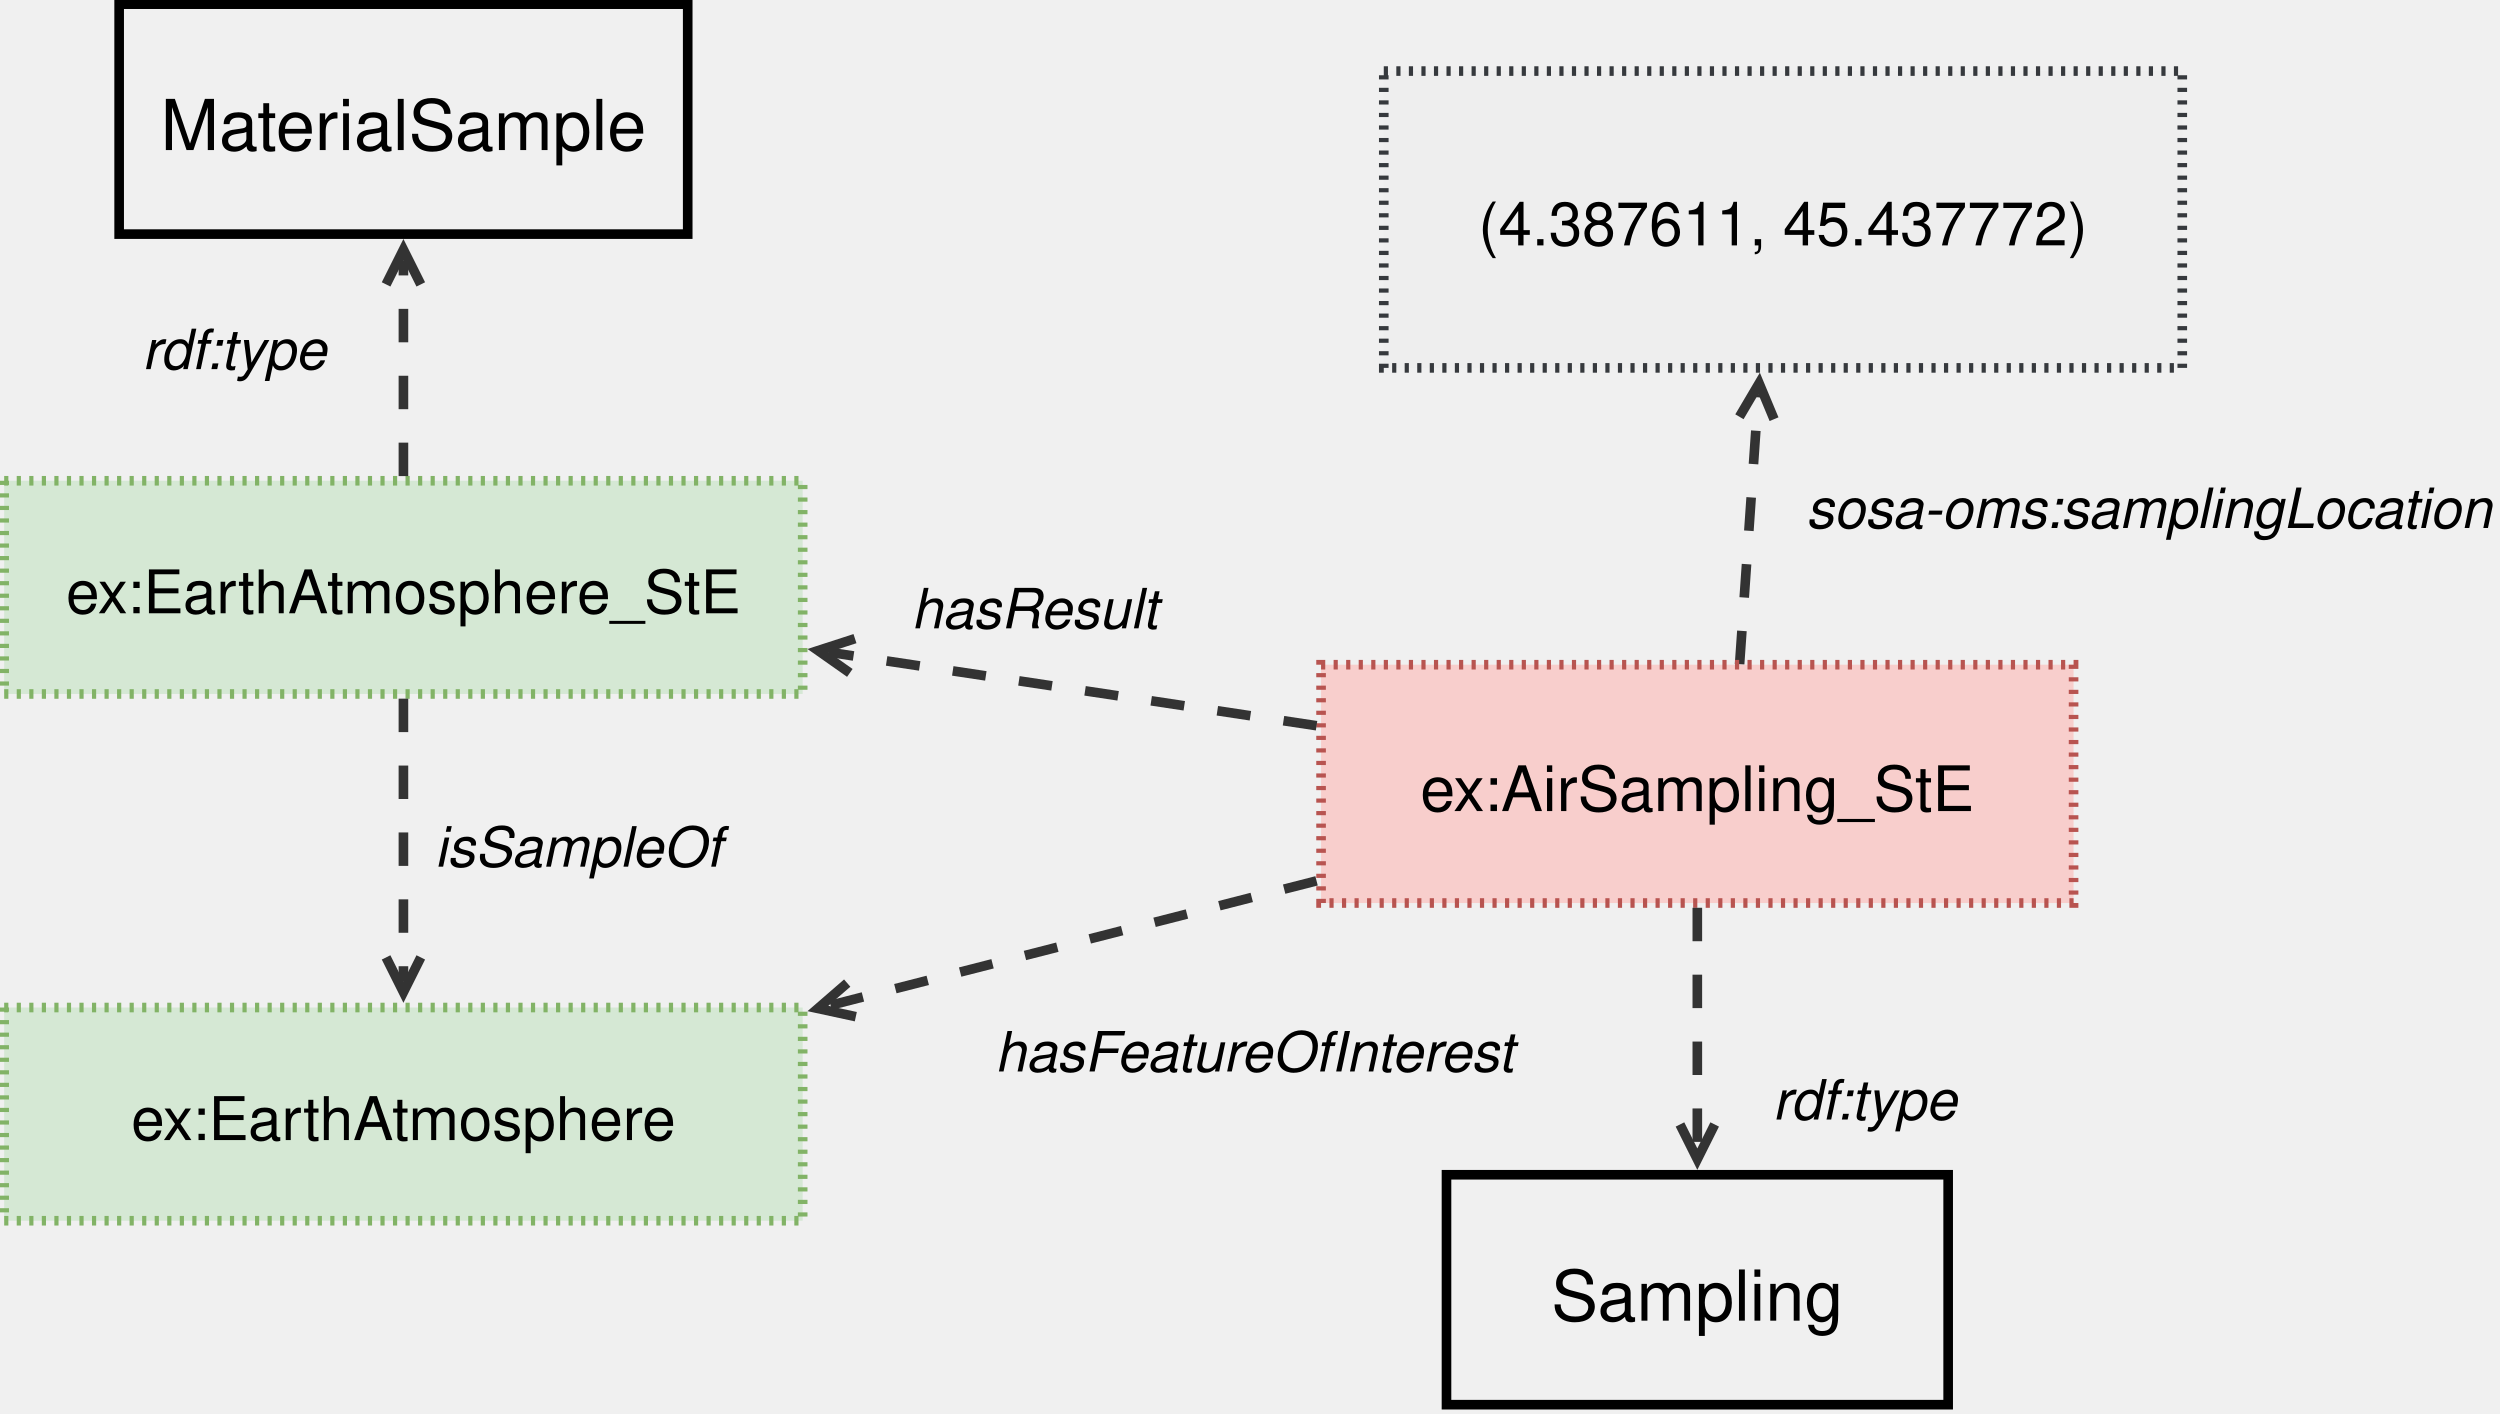
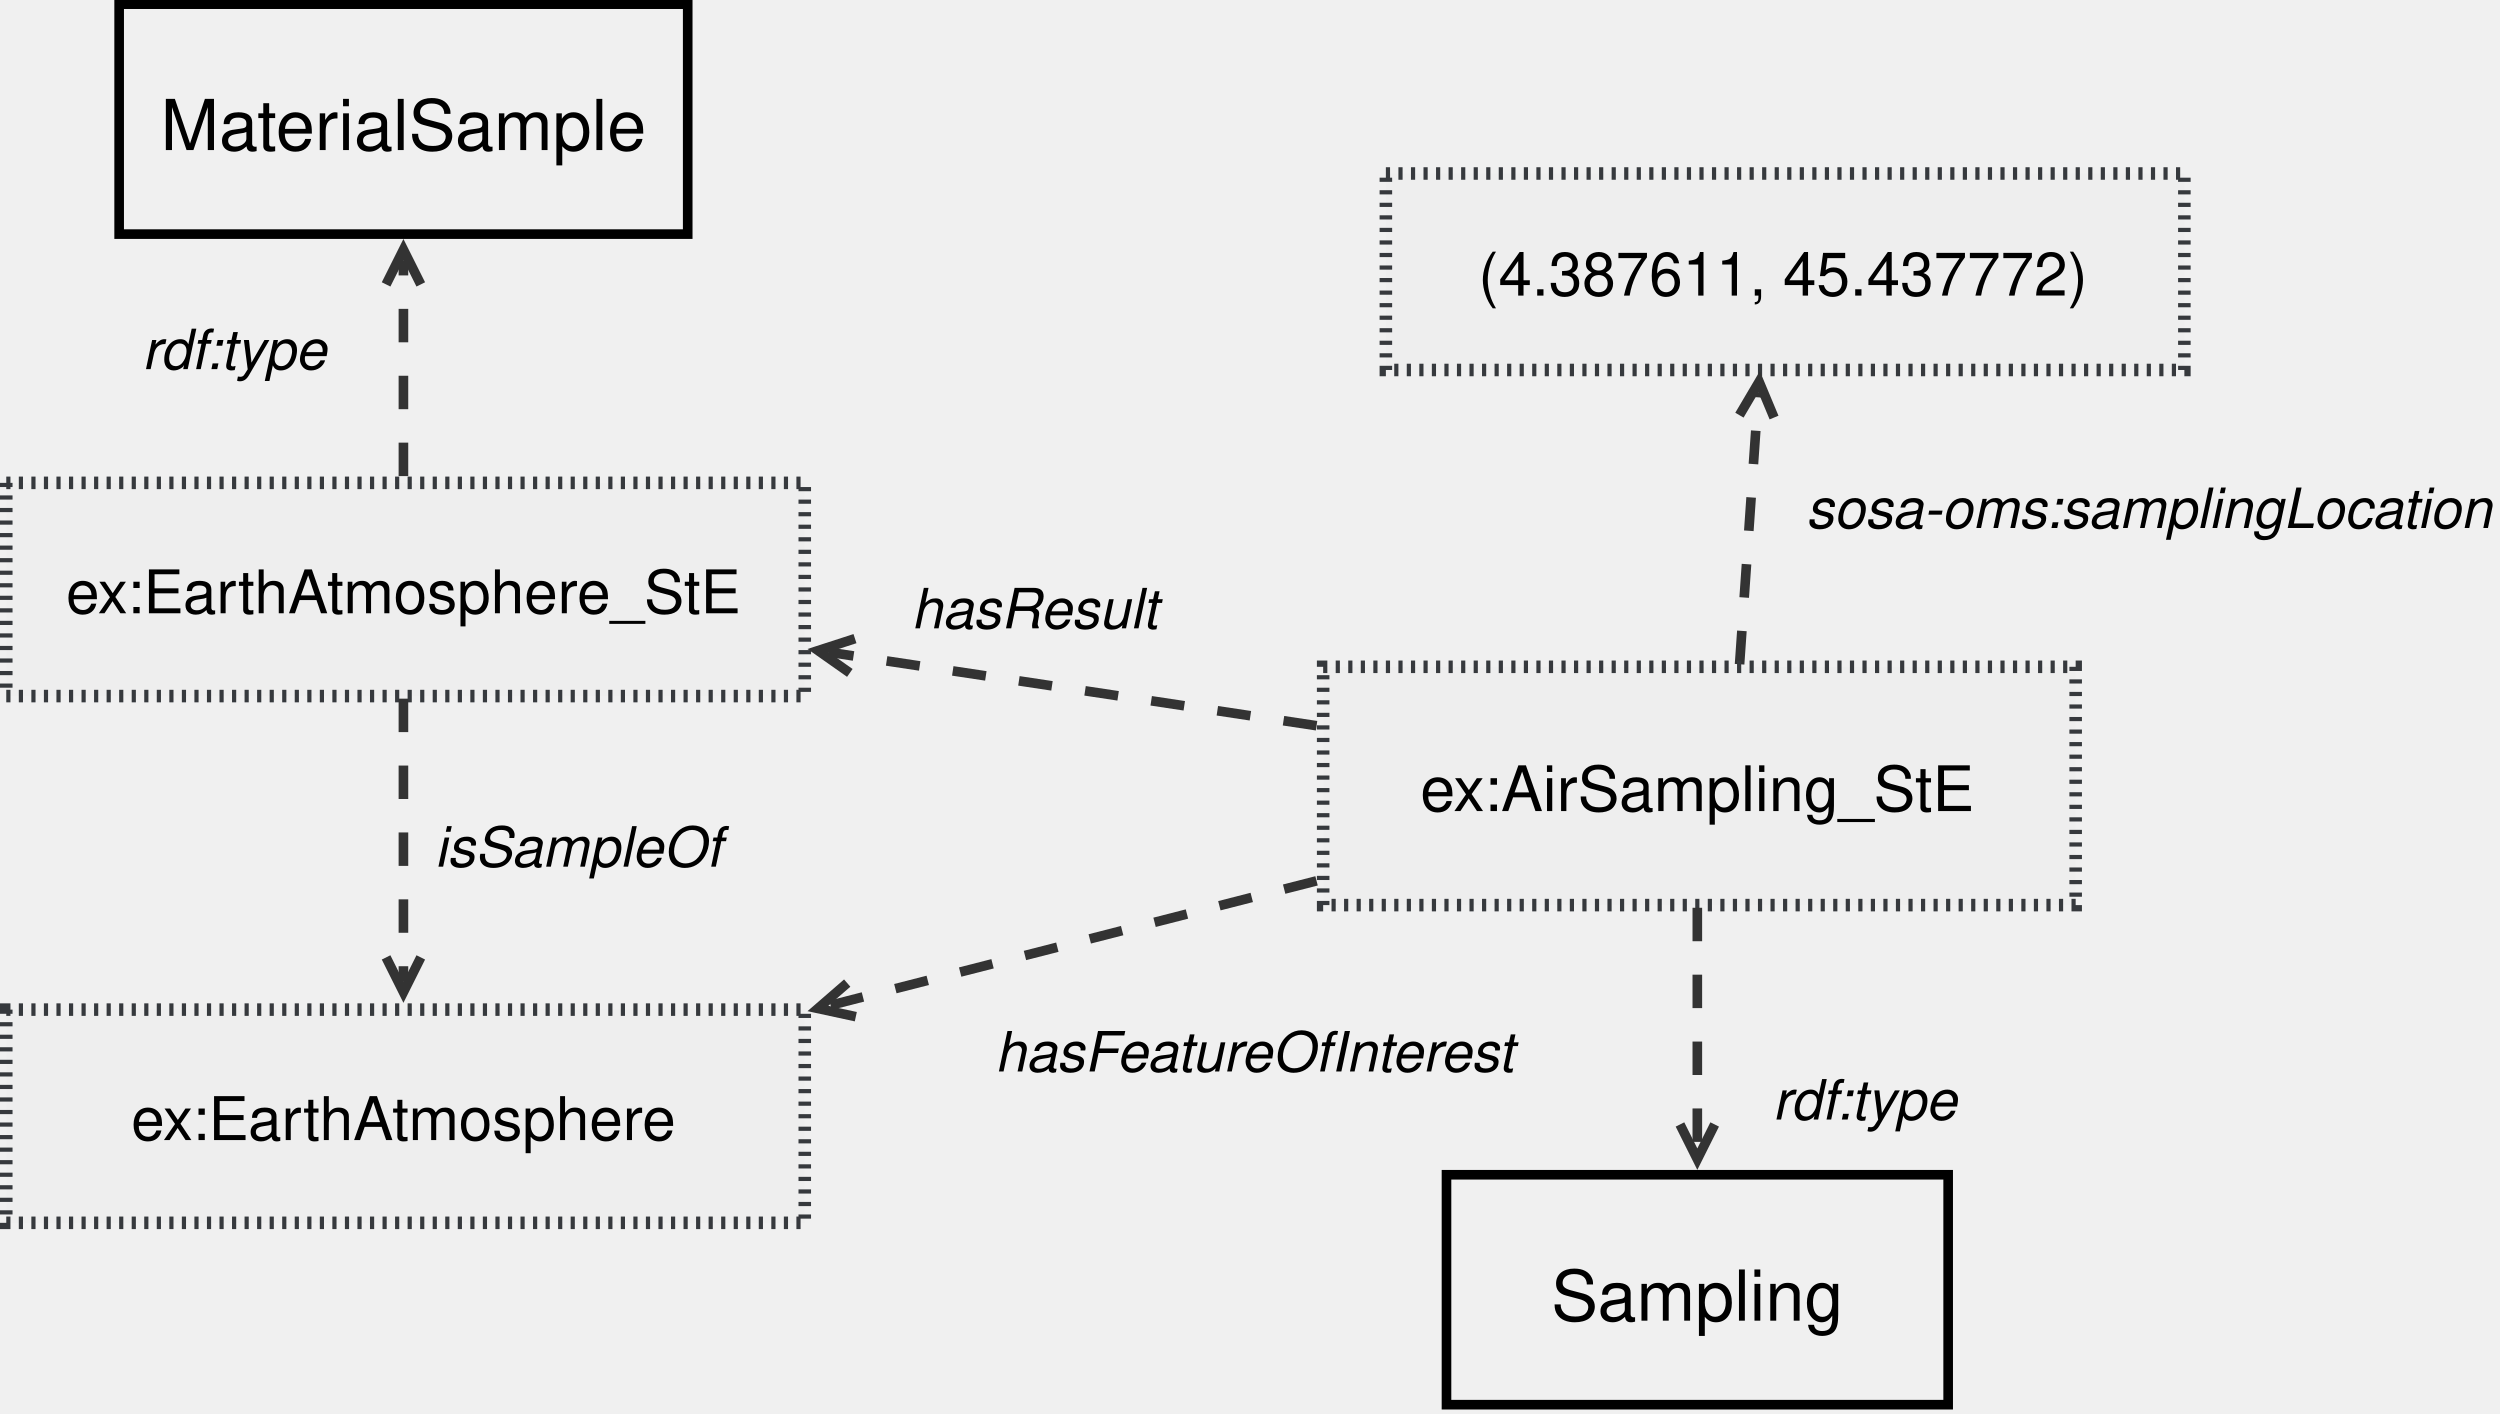
- <svg xmlns="http://www.w3.org/2000/svg" style="background: transparent; background-color: transparent; color-scheme: light dark;" version="1.1" width="598px" height="338px" viewBox="0 0 598 338" content="&lt;mxfile host=&quot;Electron&quot; agent=&quot;Mozilla/5.0 (Windows NT 10.0; Win64; x64) AppleWebKit/537.36 (KHTML, like Gecko) draw.io/28.0.4 Chrome/138.0.72.97 Electron/37.2.1 Safari/537.36&quot;&gt;&#10;  &lt;diagram name=&quot;Page-1&quot; id=&quot;sWogWxQLk9Eq-poedyoj&quot;&gt;&#10;    &lt;mxGraphModel dx=&quot;1161&quot; dy=&quot;1580&quot; grid=&quot;1&quot; gridSize=&quot;10&quot; guides=&quot;1&quot; tooltips=&quot;1&quot; connect=&quot;1&quot; arrows=&quot;1&quot; fold=&quot;1&quot; page=&quot;1&quot; pageScale=&quot;1&quot; pageWidth=&quot;1169&quot; pageHeight=&quot;827&quot; math=&quot;0&quot; shadow=&quot;0&quot;&gt;&#10;      &lt;root&gt;&#10;        &lt;mxCell id=&quot;0&quot; /&gt;&#10;        &lt;mxCell id=&quot;1&quot; parent=&quot;0&quot; /&gt;&#10;        &lt;mxCell id=&quot;tXF84uA-3AjtQh023G1f-1&quot; parent=&quot;1&quot; style=&quot;html=1;overflow=block;blockSpacing=1;whiteSpace=wrap;fontSize=14.4;fontFamily=Helvetica;align=center;spacing=0;strokeOpacity=100;fillOpacity=100;fillColor=#d5e8d4;dashed=1;fixDash=1;dashPattern=1 2;strokeWidth=2.3;convertToSvg=1;strokeColor=#82b366;&quot; value=&quot;&amp;lt;font&amp;gt;ex:EarthAtmosphere_StE&amp;lt;/font&amp;gt;&quot; vertex=&quot;1&quot;&gt;&#10;          &lt;mxGeometry height=&quot;51&quot; width=&quot;191&quot; x=&quot;260&quot; y=&quot;-596&quot; as=&quot;geometry&quot; /&gt;&#10;        &lt;/mxCell&gt;&#10;        &lt;mxCell id=&quot;tXF84uA-3AjtQh023G1f-2&quot; parent=&quot;1&quot; style=&quot;html=1;overflow=block;blockSpacing=1;whiteSpace=wrap;fontSize=16.8;fontColor=default;fontStyle=0;align=center;spacing=0;strokeOpacity=100;fillOpacity=0;fillColor=#000000;strokeWidth=2.3;convertToSvg=1;fontFamily=Helvetica;&quot; value=&quot;MaterialSample&quot; vertex=&quot;1&quot;&gt;&#10;          &lt;mxGeometry height=&quot;55&quot; width=&quot;136&quot; x=&quot;287.5&quot; y=&quot;-710&quot; as=&quot;geometry&quot; /&gt;&#10;        &lt;/mxCell&gt;&#10;        &lt;mxCell id=&quot;tXF84uA-3AjtQh023G1f-3&quot; parent=&quot;1&quot; style=&quot;html=1;overflow=block;blockSpacing=1;whiteSpace=wrap;fontSize=13.3;fontStyle=2;align=left;spacing=3.8;verticalAlign=top;strokeColor=none;fillOpacity=0;fillColor=#ffffff;dashed=1;fixDash=1;dashPattern=16 6;strokeWidth=0;lucidId=A-tLJZ_WLiK6;fontColor=default;convertToSvg=1;fontFamily=Helvetica;&quot; value=&quot;rdf:type&quot; vertex=&quot;1&quot;&gt;&#10;          &lt;mxGeometry height=&quot;28&quot; width=&quot;70&quot; x=&quot;290&quot; y=&quot;-638&quot; as=&quot;geometry&quot; /&gt;&#10;        &lt;/mxCell&gt;&#10;        &lt;mxCell id=&quot;tXF84uA-3AjtQh023G1f-4&quot; edge=&quot;1&quot; parent=&quot;1&quot; source=&quot;tXF84uA-3AjtQh023G1f-1&quot; style=&quot;html=1;jettySize=18;whiteSpace=wrap;fontSize=13;strokeColor=#333333;strokeOpacity=100;dashed=1;fixDash=1;dashPattern=8 8;strokeWidth=2.3;rounded=0;startArrow=none;endArrow=open;exitX=0.5;exitY=-0.022;exitPerimeter=0;entryX=0.5;entryY=1.021;entryPerimeter=0;lucidId=A-tLlVsy8QA~;fontColor=default;convertToSvg=1;fontFamily=Helvetica;&quot; target=&quot;tXF84uA-3AjtQh023G1f-2&quot; value=&quot;&quot;&gt;&#10;          &lt;mxGeometry height=&quot;100&quot; relative=&quot;1&quot; width=&quot;100&quot; as=&quot;geometry&quot;&gt;&#10;            &lt;Array as=&quot;points&quot; /&gt;&#10;          &lt;/mxGeometry&gt;&#10;        &lt;/mxCell&gt;&#10;        &lt;mxCell id=&quot;tXF84uA-3AjtQh023G1f-5&quot; parent=&quot;1&quot; style=&quot;points=[[0.471,1.016,0]];html=1;overflow=block;blockSpacing=1;whiteSpace=wrap;fontSize=14.4;fontFamily=Helvetica;align=center;spacing=0;strokeOpacity=100;fillOpacity=100;fillColor=#eeeeee;dashed=1;fixDash=1;dashPattern=1 2;strokeWidth=2.3;convertToSvg=1;strokeColor=#36393d;&quot; value=&quot;&amp;lt;font&amp;gt;(4.388, 45.438)&amp;lt;/font&amp;gt;&quot; vertex=&quot;1&quot;&gt;&#10;          &lt;mxGeometry height=&quot;71&quot; width=&quot;191&quot; x=&quot;590&quot; y=&quot;-694&quot; as=&quot;geometry&quot; /&gt;&#10;        &lt;/mxCell&gt;&#10;        &lt;mxCell id=&quot;tXF84uA-3AjtQh023G1f-6&quot; edge=&quot;1&quot; parent=&quot;1&quot; source=&quot;tXF84uA-3AjtQh023G1f-11&quot; style=&quot;html=1;jettySize=18;whiteSpace=wrap;fontSize=13;strokeColor=#333333;strokeOpacity=100;dashed=1;fixDash=1;dashPattern=8 8;strokeWidth=2.3;rounded=0;startArrow=none;endArrow=open;exitX=0.55;exitY=0.278;exitPerimeter=0;entryX=0.471;entryY=1.016;entryPerimeter=0;lucidId=A-tLJ03LX-C-;fontColor=default;convertToSvg=1;fontFamily=Helvetica;&quot; target=&quot;tXF84uA-3AjtQh023G1f-5&quot; value=&quot;&quot;&gt;&#10;          &lt;mxGeometry height=&quot;100&quot; relative=&quot;1&quot; width=&quot;100&quot; as=&quot;geometry&quot;&gt;&#10;            &lt;Array as=&quot;points&quot; /&gt;&#10;          &lt;/mxGeometry&gt;&#10;        &lt;/mxCell&gt;&#10;        &lt;mxCell id=&quot;tXF84uA-3AjtQh023G1f-7&quot; parent=&quot;1&quot; style=&quot;html=1;overflow=block;blockSpacing=1;whiteSpace=wrap;fontSize=13.3;fontStyle=2;align=left;spacing=3.8;verticalAlign=top;strokeColor=none;fillOpacity=0;fillColor=#ffffff;dashed=1;fixDash=1;dashPattern=16 6;strokeWidth=0;lucidId=A-tLXsr12cKE;fontColor=default;convertToSvg=1;fontFamily=Helvetica;&quot; value=&quot;sosa-oms:samplingLocation&quot; vertex=&quot;1&quot;&gt;&#10;          &lt;mxGeometry height=&quot;24&quot; width=&quot;101&quot; x=&quot;688&quot; y=&quot;-600&quot; as=&quot;geometry&quot; /&gt;&#10;        &lt;/mxCell&gt;&#10;        &lt;mxCell id=&quot;tXF84uA-3AjtQh023G1f-8&quot; parent=&quot;1&quot; style=&quot;html=1;overflow=block;blockSpacing=1;whiteSpace=wrap;fontSize=14.4;fontFamily=Helvetica;align=center;spacing=0;strokeOpacity=100;fillOpacity=100;fillColor=#d5e8d4;dashed=1;fixDash=1;dashPattern=1 2;strokeWidth=2.3;convertToSvg=1;strokeColor=#82b366;&quot; value=&quot;&amp;lt;font&amp;gt;ex:EarthAtmosphere&amp;lt;/font&amp;gt;&quot; vertex=&quot;1&quot;&gt;&#10;          &lt;mxGeometry height=&quot;51&quot; width=&quot;191&quot; x=&quot;260&quot; y=&quot;-470&quot; as=&quot;geometry&quot; /&gt;&#10;        &lt;/mxCell&gt;&#10;        &lt;mxCell id=&quot;tXF84uA-3AjtQh023G1f-9&quot; edge=&quot;1&quot; parent=&quot;1&quot; source=&quot;tXF84uA-3AjtQh023G1f-1&quot; style=&quot;html=1;jettySize=18;whiteSpace=wrap;fontSize=13;strokeColor=#333333;strokeOpacity=100;dashed=1;fixDash=1;dashPattern=8 8;strokeWidth=2.3;rounded=0;startArrow=none;endArrow=open;exitX=0.5;exitY=1.022;exitPerimeter=0;entryX=0.5;entryY=-0.022;entryPerimeter=0;lucidId=A-tL4dQTPhSz;fontColor=default;convertToSvg=1;fontFamily=Helvetica;&quot; target=&quot;tXF84uA-3AjtQh023G1f-8&quot; value=&quot;&quot;&gt;&#10;          &lt;mxGeometry height=&quot;100&quot; relative=&quot;1&quot; width=&quot;100&quot; as=&quot;geometry&quot;&gt;&#10;            &lt;Array as=&quot;points&quot; /&gt;&#10;          &lt;/mxGeometry&gt;&#10;        &lt;/mxCell&gt;&#10;        &lt;mxCell id=&quot;tXF84uA-3AjtQh023G1f-10&quot; parent=&quot;1&quot; style=&quot;html=1;overflow=block;blockSpacing=1;whiteSpace=wrap;fontSize=13.3;fontStyle=2;align=left;spacing=3.8;verticalAlign=top;strokeColor=none;fillOpacity=0;fillColor=#ffffff;dashed=1;fixDash=1;dashPattern=16 6;strokeWidth=0;lucidId=A-tLC04_h~EB;fontColor=default;convertToSvg=1;fontFamily=Helvetica;&quot; value=&quot;isSampleOf&quot; vertex=&quot;1&quot;&gt;&#10;          &lt;mxGeometry height=&quot;24&quot; width=&quot;101&quot; x=&quot;360&quot; y=&quot;-519&quot; as=&quot;geometry&quot; /&gt;&#10;        &lt;/mxCell&gt;&#10;        &lt;mxCell id=&quot;tXF84uA-3AjtQh023G1f-11&quot; parent=&quot;1&quot; style=&quot;points=[[0.55,0.278,0]];html=1;overflow=block;blockSpacing=1;whiteSpace=wrap;fontSize=15;fontFamily=Helvetica;align=center;spacing=0;strokeOpacity=100;fillOpacity=100;fillColor=#f8cecc;dashed=1;fixDash=1;dashPattern=1 2;strokeWidth=2.3;convertToSvg=1;strokeColor=#b85450;&quot; value=&quot;&amp;lt;font&amp;gt;ex:AirSampling_StE&amp;lt;/font&amp;gt;&quot; vertex=&quot;1&quot;&gt;&#10;          &lt;mxGeometry height=&quot;57&quot; width=&quot;180&quot; x=&quot;575&quot; y=&quot;-552&quot; as=&quot;geometry&quot; /&gt;&#10;        &lt;/mxCell&gt;&#10;        &lt;mxCell id=&quot;tXF84uA-3AjtQh023G1f-12&quot; edge=&quot;1&quot; parent=&quot;1&quot; source=&quot;tXF84uA-3AjtQh023G1f-11&quot; style=&quot;html=1;jettySize=18;whiteSpace=wrap;fontSize=13;strokeColor=#333333;strokeOpacity=100;dashed=1;fixDash=1;dashPattern=8 8;strokeWidth=2.3;rounded=0;startArrow=none;endArrow=open;exitX=-0.006;exitY=0.907;exitPerimeter=0;entryX=1.006;entryY=0.017;entryPerimeter=0;lucidId=m.tLpbR_ObS~;fontColor=default;convertToSvg=1;fontFamily=Helvetica;&quot; target=&quot;tXF84uA-3AjtQh023G1f-8&quot; value=&quot;&quot;&gt;&#10;          &lt;mxGeometry height=&quot;100&quot; relative=&quot;1&quot; width=&quot;100&quot; as=&quot;geometry&quot;&gt;&#10;            &lt;Array as=&quot;points&quot; /&gt;&#10;          &lt;/mxGeometry&gt;&#10;        &lt;/mxCell&gt;&#10;        &lt;mxCell id=&quot;tXF84uA-3AjtQh023G1f-13&quot; edge=&quot;1&quot; parent=&quot;1&quot; source=&quot;tXF84uA-3AjtQh023G1f-11&quot; style=&quot;html=1;jettySize=18;whiteSpace=wrap;fontSize=13;strokeColor=#333333;strokeOpacity=100;dashed=1;fixDash=1;dashPattern=8 8;strokeWidth=2.3;rounded=0;startArrow=none;endArrow=open;exitX=-0.006;exitY=0.256;exitPerimeter=0;entryX=1.006;entryY=0.789;entryPerimeter=0;lucidId=w.tLvAd8Xd-0;fontColor=default;convertToSvg=1;fontFamily=Helvetica;&quot; target=&quot;tXF84uA-3AjtQh023G1f-1&quot; value=&quot;&quot;&gt;&#10;          &lt;mxGeometry height=&quot;100&quot; relative=&quot;1&quot; width=&quot;100&quot; as=&quot;geometry&quot;&gt;&#10;            &lt;Array as=&quot;points&quot; /&gt;&#10;          &lt;/mxGeometry&gt;&#10;        &lt;/mxCell&gt;&#10;        &lt;mxCell id=&quot;tXF84uA-3AjtQh023G1f-14&quot; parent=&quot;1&quot; style=&quot;html=1;overflow=block;blockSpacing=1;whiteSpace=wrap;fontSize=13.3;fontStyle=2;align=left;spacing=3.8;verticalAlign=top;strokeColor=none;fillOpacity=0;fillColor=#ffffff;dashed=1;fixDash=1;dashPattern=16 6;strokeWidth=0;lucidId=J.tLM3dq~phv;fontColor=default;convertToSvg=1;fontFamily=Helvetica;&quot; value=&quot;hasFeatureOfInterest&quot; vertex=&quot;1&quot;&gt;&#10;          &lt;mxGeometry height=&quot;24&quot; width=&quot;101&quot; x=&quot;494&quot; y=&quot;-470&quot; as=&quot;geometry&quot; /&gt;&#10;        &lt;/mxCell&gt;&#10;        &lt;mxCell id=&quot;tXF84uA-3AjtQh023G1f-15&quot; parent=&quot;1&quot; style=&quot;html=1;overflow=block;blockSpacing=1;whiteSpace=wrap;fontSize=13.3;fontStyle=2;align=left;spacing=3.8;verticalAlign=top;strokeColor=none;fillOpacity=0;fillColor=#ffffff;dashed=1;fixDash=1;dashPattern=16 6;strokeWidth=0;lucidId=W.tLqPjniz9z;fontColor=default;convertToSvg=1;fontFamily=Helvetica;&quot; value=&quot;hasResult&quot; vertex=&quot;1&quot;&gt;&#10;          &lt;mxGeometry height=&quot;24&quot; width=&quot;101&quot; x=&quot;474&quot; y=&quot;-576&quot; as=&quot;geometry&quot; /&gt;&#10;        &lt;/mxCell&gt;&#10;        &lt;mxCell id=&quot;tXF84uA-3AjtQh023G1f-16&quot; parent=&quot;1&quot; style=&quot;html=1;overflow=block;blockSpacing=1;whiteSpace=wrap;fontSize=16.8;fontColor=default;fontStyle=0;align=center;spacing=0;strokeOpacity=100;fillOpacity=0;fillColor=#000000;strokeWidth=2.3;convertToSvg=1;fontFamily=Helvetica;&quot; value=&quot;Sampling&quot; vertex=&quot;1&quot;&gt;&#10;          &lt;mxGeometry height=&quot;55&quot; width=&quot;120&quot; x=&quot;605&quot; y=&quot;-430&quot; as=&quot;geometry&quot; /&gt;&#10;        &lt;/mxCell&gt;&#10;        &lt;mxCell id=&quot;tXF84uA-3AjtQh023G1f-17&quot; edge=&quot;1&quot; parent=&quot;1&quot; source=&quot;tXF84uA-3AjtQh023G1f-11&quot; style=&quot;html=1;jettySize=18;whiteSpace=wrap;fontSize=13;strokeColor=#333333;strokeOpacity=100;dashed=1;fixDash=1;dashPattern=8 8;strokeWidth=2.3;rounded=0;startArrow=none;endArrow=open;exitX=0.5;exitY=1.02;exitPerimeter=0;entryX=0.5;entryY=-0.021;entryPerimeter=0;lucidId=LuNLk8hMXrsJ;fontColor=default;convertToSvg=1;fontFamily=Helvetica;&quot; target=&quot;tXF84uA-3AjtQh023G1f-16&quot; value=&quot;&quot;&gt;&#10;          &lt;mxGeometry height=&quot;100&quot; relative=&quot;1&quot; width=&quot;100&quot; as=&quot;geometry&quot;&gt;&#10;            &lt;Array as=&quot;points&quot; /&gt;&#10;          &lt;/mxGeometry&gt;&#10;        &lt;/mxCell&gt;&#10;        &lt;mxCell id=&quot;tXF84uA-3AjtQh023G1f-18&quot; parent=&quot;1&quot; style=&quot;html=1;overflow=block;blockSpacing=1;whiteSpace=wrap;fontSize=13.3;fontStyle=2;align=left;spacing=3.8;verticalAlign=top;strokeColor=none;fillOpacity=0;fillColor=#ffffff;dashed=1;fixDash=1;dashPattern=16 6;strokeWidth=0;lucidId=LuNLHJXEgmcY;fontColor=default;convertToSvg=1;fontFamily=Helvetica;&quot; value=&quot;rdf:type&quot; vertex=&quot;1&quot;&gt;&#10;          &lt;mxGeometry height=&quot;28&quot; width=&quot;70&quot; x=&quot;680&quot; y=&quot;-458.5&quot; as=&quot;geometry&quot; /&gt;&#10;        &lt;/mxCell&gt;&#10;      &lt;/root&gt;&#10;    &lt;/mxGraphModel&gt;&#10;  &lt;/diagram&gt;&#10;&lt;/mxfile&gt;&#10;">
+ <svg xmlns="http://www.w3.org/2000/svg" style="background: transparent; background-color: transparent; color-scheme: light dark;" version="1.1" width="598px" height="338px" viewBox="0 0 598 338" content="&lt;mxfile host=&quot;Electron&quot; agent=&quot;Mozilla/5.0 (Windows NT 10.0; Win64; x64) AppleWebKit/537.36 (KHTML, like Gecko) draw.io/28.0.4 Chrome/138.0.72.97 Electron/37.2.1 Safari/537.36&quot;&gt;&#10;  &lt;diagram name=&quot;Page-1&quot; id=&quot;sWogWxQLk9Eq-poedyoj&quot;&gt;&#10;    &lt;mxGraphModel dx=&quot;1049&quot; dy=&quot;1740&quot; grid=&quot;1&quot; gridSize=&quot;10&quot; guides=&quot;1&quot; tooltips=&quot;1&quot; connect=&quot;1&quot; arrows=&quot;1&quot; fold=&quot;1&quot; page=&quot;1&quot; pageScale=&quot;1&quot; pageWidth=&quot;1169&quot; pageHeight=&quot;827&quot; math=&quot;0&quot; shadow=&quot;0&quot;&gt;&#10;      &lt;root&gt;&#10;        &lt;mxCell id=&quot;0&quot; /&gt;&#10;        &lt;mxCell id=&quot;1&quot; parent=&quot;0&quot; /&gt;&#10;        &lt;mxCell id=&quot;tXF84uA-3AjtQh023G1f-1&quot; parent=&quot;1&quot; style=&quot;html=1;overflow=block;blockSpacing=1;whiteSpace=wrap;fontSize=14.4;fontFamily=Helvetica;align=center;spacing=0;strokeOpacity=100;fillOpacity=100;fillColor=#eeeeee;dashed=1;fixDash=1;dashPattern=1 2;strokeWidth=3;convertToSvg=1;strokeColor=#36393d;&quot; value=&quot;&amp;lt;font&amp;gt;ex:EarthAtmosphere_StE&amp;lt;/font&amp;gt;&quot; vertex=&quot;1&quot;&gt;&#10;          &lt;mxGeometry height=&quot;51&quot; width=&quot;191&quot; x=&quot;260&quot; y=&quot;-596&quot; as=&quot;geometry&quot; /&gt;&#10;        &lt;/mxCell&gt;&#10;        &lt;mxCell id=&quot;tXF84uA-3AjtQh023G1f-2&quot; parent=&quot;1&quot; style=&quot;html=1;overflow=block;blockSpacing=1;whiteSpace=wrap;fontSize=16.8;fontColor=default;fontStyle=0;align=center;spacing=0;strokeOpacity=100;fillOpacity=0;fillColor=#000000;strokeWidth=2.3;convertToSvg=1;fontFamily=Helvetica;&quot; value=&quot;MaterialSample&quot; vertex=&quot;1&quot;&gt;&#10;          &lt;mxGeometry height=&quot;55&quot; width=&quot;136&quot; x=&quot;287.5&quot; y=&quot;-710&quot; as=&quot;geometry&quot; /&gt;&#10;        &lt;/mxCell&gt;&#10;        &lt;mxCell id=&quot;tXF84uA-3AjtQh023G1f-3&quot; parent=&quot;1&quot; style=&quot;html=1;overflow=block;blockSpacing=1;whiteSpace=wrap;fontSize=13.3;fontStyle=2;align=left;spacing=3.8;verticalAlign=top;strokeColor=none;fillOpacity=0;fillColor=#ffffff;dashed=1;fixDash=1;dashPattern=16 6;strokeWidth=0;lucidId=A-tLJZ_WLiK6;fontColor=default;convertToSvg=1;fontFamily=Helvetica;&quot; value=&quot;rdf:type&quot; vertex=&quot;1&quot;&gt;&#10;          &lt;mxGeometry height=&quot;28&quot; width=&quot;70&quot; x=&quot;290&quot; y=&quot;-638&quot; as=&quot;geometry&quot; /&gt;&#10;        &lt;/mxCell&gt;&#10;        &lt;mxCell id=&quot;tXF84uA-3AjtQh023G1f-4&quot; edge=&quot;1&quot; parent=&quot;1&quot; source=&quot;tXF84uA-3AjtQh023G1f-1&quot; style=&quot;html=1;jettySize=18;whiteSpace=wrap;fontSize=13;strokeColor=#333333;strokeOpacity=100;dashed=1;fixDash=1;dashPattern=8 8;strokeWidth=2.3;rounded=0;startArrow=none;endArrow=open;exitX=0.5;exitY=-0.022;exitPerimeter=0;entryX=0.5;entryY=1.021;entryPerimeter=0;lucidId=A-tLlVsy8QA~;fontColor=default;convertToSvg=1;fontFamily=Helvetica;&quot; target=&quot;tXF84uA-3AjtQh023G1f-2&quot; value=&quot;&quot;&gt;&#10;          &lt;mxGeometry height=&quot;100&quot; relative=&quot;1&quot; width=&quot;100&quot; as=&quot;geometry&quot;&gt;&#10;            &lt;Array as=&quot;points&quot; /&gt;&#10;          &lt;/mxGeometry&gt;&#10;        &lt;/mxCell&gt;&#10;        &lt;mxCell id=&quot;tXF84uA-3AjtQh023G1f-5&quot; parent=&quot;1&quot; style=&quot;points=[[0.471,1.016,0]];html=1;overflow=block;blockSpacing=1;whiteSpace=wrap;fontSize=14.4;fontFamily=Helvetica;align=center;spacing=0;strokeOpacity=100;fillOpacity=100;fillColor=#eeeeee;dashed=1;fixDash=1;dashPattern=1 2;strokeWidth=3;convertToSvg=1;strokeColor=#36393d;&quot; value=&quot;&amp;lt;font&amp;gt;(4.388, 45.438)&amp;lt;/font&amp;gt;&quot; vertex=&quot;1&quot;&gt;&#10;          &lt;mxGeometry height=&quot;47&quot; width=&quot;191&quot; x=&quot;590&quot; y=&quot;-670&quot; as=&quot;geometry&quot; /&gt;&#10;        &lt;/mxCell&gt;&#10;        &lt;mxCell id=&quot;tXF84uA-3AjtQh023G1f-6&quot; edge=&quot;1&quot; parent=&quot;1&quot; source=&quot;tXF84uA-3AjtQh023G1f-11&quot; style=&quot;html=1;jettySize=18;whiteSpace=wrap;fontSize=13;strokeColor=#333333;strokeOpacity=100;dashed=1;fixDash=1;dashPattern=8 8;strokeWidth=2.3;rounded=0;startArrow=none;endArrow=open;exitX=0.55;exitY=0.278;exitPerimeter=0;entryX=0.471;entryY=1.016;entryPerimeter=0;lucidId=A-tLJ03LX-C-;fontColor=default;convertToSvg=1;fontFamily=Helvetica;&quot; target=&quot;tXF84uA-3AjtQh023G1f-5&quot; value=&quot;&quot;&gt;&#10;          &lt;mxGeometry height=&quot;100&quot; relative=&quot;1&quot; width=&quot;100&quot; as=&quot;geometry&quot;&gt;&#10;            &lt;Array as=&quot;points&quot; /&gt;&#10;          &lt;/mxGeometry&gt;&#10;        &lt;/mxCell&gt;&#10;        &lt;mxCell id=&quot;tXF84uA-3AjtQh023G1f-7&quot; parent=&quot;1&quot; style=&quot;html=1;overflow=block;blockSpacing=1;whiteSpace=wrap;fontSize=13.3;fontStyle=2;align=left;spacing=3.8;verticalAlign=top;strokeColor=none;fillOpacity=0;fillColor=#ffffff;dashed=1;fixDash=1;dashPattern=16 6;strokeWidth=0;lucidId=A-tLXsr12cKE;fontColor=default;convertToSvg=1;fontFamily=Helvetica;&quot; value=&quot;sosa-oms:samplingLocation&quot; vertex=&quot;1&quot;&gt;&#10;          &lt;mxGeometry height=&quot;24&quot; width=&quot;101&quot; x=&quot;688&quot; y=&quot;-600&quot; as=&quot;geometry&quot; /&gt;&#10;        &lt;/mxCell&gt;&#10;        &lt;mxCell id=&quot;tXF84uA-3AjtQh023G1f-8&quot; parent=&quot;1&quot; style=&quot;html=1;overflow=block;blockSpacing=1;whiteSpace=wrap;fontSize=14.4;fontFamily=Helvetica;align=center;spacing=0;strokeOpacity=100;fillOpacity=100;fillColor=#eeeeee;dashed=1;fixDash=1;dashPattern=1 2;strokeWidth=3;convertToSvg=1;strokeColor=#36393d;&quot; value=&quot;&amp;lt;font&amp;gt;ex:EarthAtmosphere&amp;lt;/font&amp;gt;&quot; vertex=&quot;1&quot;&gt;&#10;          &lt;mxGeometry height=&quot;51&quot; width=&quot;191&quot; x=&quot;260&quot; y=&quot;-470&quot; as=&quot;geometry&quot; /&gt;&#10;        &lt;/mxCell&gt;&#10;        &lt;mxCell id=&quot;tXF84uA-3AjtQh023G1f-9&quot; edge=&quot;1&quot; parent=&quot;1&quot; source=&quot;tXF84uA-3AjtQh023G1f-1&quot; style=&quot;html=1;jettySize=18;whiteSpace=wrap;fontSize=13;strokeColor=#333333;strokeOpacity=100;dashed=1;fixDash=1;dashPattern=8 8;strokeWidth=2.3;rounded=0;startArrow=none;endArrow=open;exitX=0.5;exitY=1.022;exitPerimeter=0;entryX=0.5;entryY=-0.022;entryPerimeter=0;lucidId=A-tL4dQTPhSz;fontColor=default;convertToSvg=1;fontFamily=Helvetica;&quot; target=&quot;tXF84uA-3AjtQh023G1f-8&quot; value=&quot;&quot;&gt;&#10;          &lt;mxGeometry height=&quot;100&quot; relative=&quot;1&quot; width=&quot;100&quot; as=&quot;geometry&quot;&gt;&#10;            &lt;Array as=&quot;points&quot; /&gt;&#10;          &lt;/mxGeometry&gt;&#10;        &lt;/mxCell&gt;&#10;        &lt;mxCell id=&quot;tXF84uA-3AjtQh023G1f-10&quot; parent=&quot;1&quot; style=&quot;html=1;overflow=block;blockSpacing=1;whiteSpace=wrap;fontSize=13.3;fontStyle=2;align=left;spacing=3.8;verticalAlign=top;strokeColor=none;fillOpacity=0;fillColor=#ffffff;dashed=1;fixDash=1;dashPattern=16 6;strokeWidth=0;lucidId=A-tLC04_h~EB;fontColor=default;convertToSvg=1;fontFamily=Helvetica;&quot; value=&quot;isSampleOf&quot; vertex=&quot;1&quot;&gt;&#10;          &lt;mxGeometry height=&quot;24&quot; width=&quot;101&quot; x=&quot;360&quot; y=&quot;-519&quot; as=&quot;geometry&quot; /&gt;&#10;        &lt;/mxCell&gt;&#10;        &lt;mxCell id=&quot;tXF84uA-3AjtQh023G1f-11&quot; parent=&quot;1&quot; style=&quot;points=[[0.55,0.278,0]];html=1;overflow=block;blockSpacing=1;whiteSpace=wrap;fontSize=15;fontFamily=Helvetica;align=center;spacing=0;strokeOpacity=100;fillOpacity=100;fillColor=#eeeeee;dashed=1;fixDash=1;dashPattern=1 2;strokeWidth=3;convertToSvg=1;strokeColor=#36393d;&quot; value=&quot;&amp;lt;font&amp;gt;ex:AirSampling_StE&amp;lt;/font&amp;gt;&quot; vertex=&quot;1&quot;&gt;&#10;          &lt;mxGeometry height=&quot;57&quot; width=&quot;180&quot; x=&quot;575&quot; y=&quot;-552&quot; as=&quot;geometry&quot; /&gt;&#10;        &lt;/mxCell&gt;&#10;        &lt;mxCell id=&quot;tXF84uA-3AjtQh023G1f-12&quot; edge=&quot;1&quot; parent=&quot;1&quot; source=&quot;tXF84uA-3AjtQh023G1f-11&quot; style=&quot;html=1;jettySize=18;whiteSpace=wrap;fontSize=13;strokeColor=#333333;strokeOpacity=100;dashed=1;fixDash=1;dashPattern=8 8;strokeWidth=2.3;rounded=0;startArrow=none;endArrow=open;exitX=-0.006;exitY=0.907;exitPerimeter=0;entryX=1.006;entryY=0.017;entryPerimeter=0;lucidId=m.tLpbR_ObS~;fontColor=default;convertToSvg=1;fontFamily=Helvetica;&quot; target=&quot;tXF84uA-3AjtQh023G1f-8&quot; value=&quot;&quot;&gt;&#10;          &lt;mxGeometry height=&quot;100&quot; relative=&quot;1&quot; width=&quot;100&quot; as=&quot;geometry&quot;&gt;&#10;            &lt;Array as=&quot;points&quot; /&gt;&#10;          &lt;/mxGeometry&gt;&#10;        &lt;/mxCell&gt;&#10;        &lt;mxCell id=&quot;tXF84uA-3AjtQh023G1f-13&quot; edge=&quot;1&quot; parent=&quot;1&quot; source=&quot;tXF84uA-3AjtQh023G1f-11&quot; style=&quot;html=1;jettySize=18;whiteSpace=wrap;fontSize=13;strokeColor=#333333;strokeOpacity=100;dashed=1;fixDash=1;dashPattern=8 8;strokeWidth=2.3;rounded=0;startArrow=none;endArrow=open;exitX=-0.006;exitY=0.256;exitPerimeter=0;entryX=1.006;entryY=0.789;entryPerimeter=0;lucidId=w.tLvAd8Xd-0;fontColor=default;convertToSvg=1;fontFamily=Helvetica;&quot; target=&quot;tXF84uA-3AjtQh023G1f-1&quot; value=&quot;&quot;&gt;&#10;          &lt;mxGeometry height=&quot;100&quot; relative=&quot;1&quot; width=&quot;100&quot; as=&quot;geometry&quot;&gt;&#10;            &lt;Array as=&quot;points&quot; /&gt;&#10;          &lt;/mxGeometry&gt;&#10;        &lt;/mxCell&gt;&#10;        &lt;mxCell id=&quot;tXF84uA-3AjtQh023G1f-14&quot; parent=&quot;1&quot; style=&quot;html=1;overflow=block;blockSpacing=1;whiteSpace=wrap;fontSize=13.3;fontStyle=2;align=left;spacing=3.8;verticalAlign=top;strokeColor=none;fillOpacity=0;fillColor=#ffffff;dashed=1;fixDash=1;dashPattern=16 6;strokeWidth=0;lucidId=J.tLM3dq~phv;fontColor=default;convertToSvg=1;fontFamily=Helvetica;&quot; value=&quot;hasFeatureOfInterest&quot; vertex=&quot;1&quot;&gt;&#10;          &lt;mxGeometry height=&quot;24&quot; width=&quot;101&quot; x=&quot;494&quot; y=&quot;-470&quot; as=&quot;geometry&quot; /&gt;&#10;        &lt;/mxCell&gt;&#10;        &lt;mxCell id=&quot;tXF84uA-3AjtQh023G1f-15&quot; parent=&quot;1&quot; style=&quot;html=1;overflow=block;blockSpacing=1;whiteSpace=wrap;fontSize=13.3;fontStyle=2;align=left;spacing=3.8;verticalAlign=top;strokeColor=none;fillOpacity=0;fillColor=#ffffff;dashed=1;fixDash=1;dashPattern=16 6;strokeWidth=0;lucidId=W.tLqPjniz9z;fontColor=default;convertToSvg=1;fontFamily=Helvetica;&quot; value=&quot;hasResult&quot; vertex=&quot;1&quot;&gt;&#10;          &lt;mxGeometry height=&quot;24&quot; width=&quot;101&quot; x=&quot;474&quot; y=&quot;-576&quot; as=&quot;geometry&quot; /&gt;&#10;        &lt;/mxCell&gt;&#10;        &lt;mxCell id=&quot;tXF84uA-3AjtQh023G1f-16&quot; parent=&quot;1&quot; style=&quot;html=1;overflow=block;blockSpacing=1;whiteSpace=wrap;fontSize=16.8;fontColor=default;fontStyle=0;align=center;spacing=0;strokeOpacity=100;fillOpacity=0;fillColor=#000000;strokeWidth=2.3;convertToSvg=1;fontFamily=Helvetica;&quot; value=&quot;Sampling&quot; vertex=&quot;1&quot;&gt;&#10;          &lt;mxGeometry height=&quot;55&quot; width=&quot;120&quot; x=&quot;605&quot; y=&quot;-430&quot; as=&quot;geometry&quot; /&gt;&#10;        &lt;/mxCell&gt;&#10;        &lt;mxCell id=&quot;tXF84uA-3AjtQh023G1f-17&quot; edge=&quot;1&quot; parent=&quot;1&quot; source=&quot;tXF84uA-3AjtQh023G1f-11&quot; style=&quot;html=1;jettySize=18;whiteSpace=wrap;fontSize=13;strokeColor=#333333;strokeOpacity=100;dashed=1;fixDash=1;dashPattern=8 8;strokeWidth=2.3;rounded=0;startArrow=none;endArrow=open;exitX=0.5;exitY=1.02;exitPerimeter=0;entryX=0.5;entryY=-0.021;entryPerimeter=0;lucidId=LuNLk8hMXrsJ;fontColor=default;convertToSvg=1;fontFamily=Helvetica;&quot; target=&quot;tXF84uA-3AjtQh023G1f-16&quot; value=&quot;&quot;&gt;&#10;          &lt;mxGeometry height=&quot;100&quot; relative=&quot;1&quot; width=&quot;100&quot; as=&quot;geometry&quot;&gt;&#10;            &lt;Array as=&quot;points&quot; /&gt;&#10;          &lt;/mxGeometry&gt;&#10;        &lt;/mxCell&gt;&#10;        &lt;mxCell id=&quot;tXF84uA-3AjtQh023G1f-18&quot; parent=&quot;1&quot; style=&quot;html=1;overflow=block;blockSpacing=1;whiteSpace=wrap;fontSize=13.3;fontStyle=2;align=left;spacing=3.8;verticalAlign=top;strokeColor=none;fillOpacity=0;fillColor=#ffffff;dashed=1;fixDash=1;dashPattern=16 6;strokeWidth=0;lucidId=LuNLHJXEgmcY;fontColor=default;convertToSvg=1;fontFamily=Helvetica;&quot; value=&quot;rdf:type&quot; vertex=&quot;1&quot;&gt;&#10;          &lt;mxGeometry height=&quot;28&quot; width=&quot;70&quot; x=&quot;680&quot; y=&quot;-458.5&quot; as=&quot;geometry&quot; /&gt;&#10;        &lt;/mxCell&gt;&#10;      &lt;/root&gt;&#10;    &lt;/mxGraphModel&gt;&#10;  &lt;/diagram&gt;&#10;&lt;/mxfile&gt;&#10;">
  <defs />
  <g>
    <g data-cell-id="0">
      <g data-cell-id="1">
        <g data-cell-id="tXF84uA-3AjtQh023G1f-1">
-           <g>
-             <rect x="1" y="115" width="191" height="51" fill="#d5e8d4" stroke="#82b366" stroke-width="2.3" stroke-dasharray="1 2" pointer-events="all" style="fill: rgb(213, 232, 212); stroke: rgb(130, 179, 102);" />
+           <g transform="translate(0.5,0.5)">
+             <rect x="1" y="115" width="191" height="51" fill="#eeeeee" stroke="#36393d" stroke-width="3" stroke-dasharray="1 2" pointer-events="all" style="fill: rgb(238, 238, 238); stroke: rgb(54, 57, 61);" />
          </g>
          <g>
            <g fill="#000000" font-family="Helvetica" text-anchor="middle" font-size="14.4px" style="fill: light-dark(rgb(0, 0, 0), rgb(255, 255, 255));">
              <g transform="translate(96.5,146.7) scale(1)">
                <text>
                  <tspan>
                    <tspan>ex:EarthAtmosphere_StE</tspan>
                  </tspan>
                </text>
              </g>
            </g>
          </g>
        </g>
        <g data-cell-id="tXF84uA-3AjtQh023G1f-2">
          <g>
            <rect x="28.5" y="1" width="136" height="55" fill-opacity="0" fill="#000000" stroke="#000000" stroke-width="2.3" pointer-events="all" style="fill: rgb(0, 0, 0); stroke: light-dark(rgb(0, 0, 0), rgb(255, 255, 255));" />
          </g>
          <g>
            <g fill="#000000" font-family="Helvetica" text-anchor="middle" font-size="16.8px" style="fill: light-dark(rgb(0, 0, 0), rgb(255, 255, 255));">
              <g transform="translate(96.5,35.9) scale(1)">
                <text>
                  <tspan>MaterialSample</tspan>
                </text>
              </g>
            </g>
          </g>
        </g>
        <g data-cell-id="tXF84uA-3AjtQh023G1f-3">
          <g transform="translate(0.5,0.5)">
            <rect x="31" y="73" width="70" height="28" fill-opacity="0" fill="#ffffff" stroke="none" pointer-events="all" style="fill: rgb(255, 255, 255);" />
          </g>
          <g>
            <g fill="#000000" font-family="Helvetica" font-style="italic" text-anchor="start" font-size="13.3px" style="fill: light-dark(rgb(0, 0, 0), rgb(255, 255, 255));">
              <g transform="translate(34,88.3) scale(1)">
                <text>
                  <tspan>rdf:type</tspan>
                </text>
              </g>
            </g>
          </g>
        </g>
        <g data-cell-id="tXF84uA-3AjtQh023G1f-4">
          <g>
            <path d="M 96.5 113.88 L 96.5 62.3" fill="none" stroke="#333333" stroke-width="2.3" stroke-miterlimit="10" stroke-dasharray="8 8" pointer-events="stroke" style="stroke: rgb(51, 51, 51);" />
            <path d="M 100.65 68.03 L 96.5 59.73 L 92.35 68.03" fill="none" stroke="#333333" stroke-width="2.3" stroke-miterlimit="10" pointer-events="all" style="stroke: rgb(51, 51, 51);" />
          </g>
        </g>
        <g data-cell-id="tXF84uA-3AjtQh023G1f-5">
-           <g>
-             <rect x="331" y="17" width="191" height="71" fill="#eeeeee" stroke="#36393d" stroke-width="2.3" stroke-dasharray="1 2" pointer-events="all" style="fill: rgb(238, 238, 238); stroke: rgb(54, 57, 61);" />
+           <g transform="translate(0.5,0.5)">
+             <rect x="331" y="41" width="191" height="47" fill="#eeeeee" stroke="#36393d" stroke-width="3" stroke-dasharray="1 2" pointer-events="all" style="fill: rgb(238, 238, 238); stroke: rgb(54, 57, 61);" />
          </g>
          <g>
            <g fill="#000000" font-family="Helvetica" text-anchor="middle" font-size="14.4px" style="fill: light-dark(rgb(0, 0, 0), rgb(255, 255, 255));">
-               <g transform="translate(426.5,58.7) scale(1)">
+               <g transform="translate(426.5,70.7) scale(1)">
                <text>
                  <tspan>
                    <tspan>(4.387611, 45.437772)</tspan>
                  </tspan>
                </text>
              </g>
            </g>
          </g>
        </g>
        <g data-cell-id="tXF84uA-3AjtQh023G1f-6">
          <g>
-             <path d="M 415 174.85 L 420.6 94.27" fill="none" stroke="#333333" stroke-width="2.3" stroke-miterlimit="10" stroke-dasharray="8 8" pointer-events="stroke" style="stroke: rgb(51, 51, 51);" />
-             <path d="M 424.35 100.27 L 420.78 91.7 L 416.07 99.69" fill="none" stroke="#333333" stroke-width="2.3" stroke-miterlimit="10" pointer-events="all" style="stroke: rgb(51, 51, 51);" />
+             <path d="M 415 174.85 L 420.61 93.88" fill="none" stroke="#333333" stroke-width="2.3" stroke-miterlimit="10" stroke-dasharray="8 8" pointer-events="stroke" style="stroke: rgb(51, 51, 51);" />
+             <path d="M 424.35 99.88 L 420.78 91.32 L 416.07 99.31" fill="none" stroke="#333333" stroke-width="2.3" stroke-miterlimit="10" pointer-events="all" style="stroke: rgb(51, 51, 51);" />
          </g>
        </g>
        <g data-cell-id="tXF84uA-3AjtQh023G1f-7">
          <g transform="translate(0.5,0.5)">
            <rect x="429" y="111" width="101" height="24" fill-opacity="0" fill="#ffffff" stroke="none" pointer-events="all" style="fill: rgb(255, 255, 255);" />
          </g>
          <g>
            <g fill="#000000" font-family="Helvetica" font-style="italic" text-anchor="start" font-size="13.3px" style="fill: light-dark(rgb(0, 0, 0), rgb(255, 255, 255));">
              <g transform="translate(432,126.3) scale(1)">
                <text>
                  <tspan>sosa-oms:samplingLocation</tspan>
                </text>
              </g>
            </g>
          </g>
        </g>
        <g data-cell-id="tXF84uA-3AjtQh023G1f-8">
-           <g>
-             <rect x="1" y="241" width="191" height="51" fill="#d5e8d4" stroke="#82b366" stroke-width="2.3" stroke-dasharray="1 2" pointer-events="all" style="fill: rgb(213, 232, 212); stroke: rgb(130, 179, 102);" />
+           <g transform="translate(0.5,0.5)">
+             <rect x="1" y="241" width="191" height="51" fill="#eeeeee" stroke="#36393d" stroke-width="3" stroke-dasharray="1 2" pointer-events="all" style="fill: rgb(238, 238, 238); stroke: rgb(54, 57, 61);" />
          </g>
          <g>
            <g fill="#000000" font-family="Helvetica" text-anchor="middle" font-size="14.4px" style="fill: light-dark(rgb(0, 0, 0), rgb(255, 255, 255));">
              <g transform="translate(96.5,272.7) scale(1)">
                <text>
                  <tspan>
                    <tspan>ex:EarthAtmosphere</tspan>
                  </tspan>
                </text>
              </g>
            </g>
          </g>
        </g>
        <g data-cell-id="tXF84uA-3AjtQh023G1f-9">
          <g>
            <path d="M 96.5 167.12 L 96.5 234.74" fill="none" stroke="#333333" stroke-width="2.3" stroke-miterlimit="10" stroke-dasharray="8 8" pointer-events="stroke" style="stroke: rgb(51, 51, 51);" />
            <path d="M 92.35 229.01 L 96.5 237.31 L 100.65 229.01" fill="none" stroke="#333333" stroke-width="2.3" stroke-miterlimit="10" pointer-events="all" style="stroke: rgb(51, 51, 51);" />
          </g>
        </g>
        <g data-cell-id="tXF84uA-3AjtQh023G1f-10">
          <g transform="translate(0.5,0.5)">
            <rect x="101" y="192" width="101" height="24" fill-opacity="0" fill="#ffffff" stroke="none" pointer-events="all" style="fill: rgb(255, 255, 255);" />
          </g>
          <g>
            <g fill="#000000" font-family="Helvetica" font-style="italic" text-anchor="start" font-size="13.3px" style="fill: light-dark(rgb(0, 0, 0), rgb(255, 255, 255));">
              <g transform="translate(104,207.3) scale(1)">
                <text>
                  <tspan>isSampleOf</tspan>
                </text>
              </g>
            </g>
          </g>
        </g>
        <g data-cell-id="tXF84uA-3AjtQh023G1f-11">
-           <g>
-             <rect x="316" y="159" width="180" height="57" fill="#f8cecc" stroke="#b85450" stroke-width="2.3" stroke-dasharray="1 2" pointer-events="all" style="fill: rgb(248, 206, 204); stroke: rgb(184, 84, 80);" />
+           <g transform="translate(0.5,0.5)">
+             <rect x="316" y="159" width="180" height="57" fill="#eeeeee" stroke="#36393d" stroke-width="3" stroke-dasharray="1 2" pointer-events="all" style="fill: rgb(238, 238, 238); stroke: rgb(54, 57, 61);" />
          </g>
          <g>
            <g fill="#000000" font-family="Helvetica" text-anchor="middle" font-size="15px" style="fill: light-dark(rgb(0, 0, 0), rgb(255, 255, 255));">
              <g transform="translate(406,194) scale(1)">
                <text>
                  <tspan>
                    <tspan>ex:AirSampling_StE</tspan>
                  </tspan>
                </text>
              </g>
            </g>
          </g>
        </g>
        <g data-cell-id="tXF84uA-3AjtQh023G1f-12">
          <g>
            <path d="M 314.92 210.7 L 198.13 240.59" fill="none" stroke="#333333" stroke-width="2.3" stroke-miterlimit="10" stroke-dasharray="8 8" pointer-events="stroke" style="stroke: rgb(51, 51, 51);" />
            <path d="M 202.65 235.15 L 195.64 241.23 L 204.71 243.19" fill="none" stroke="#333333" stroke-width="2.3" stroke-miterlimit="10" pointer-events="all" style="stroke: rgb(51, 51, 51);" />
          </g>
        </g>
        <g data-cell-id="tXF84uA-3AjtQh023G1f-13">
          <g>
            <path d="M 314.92 173.59 L 198.23 156.01" fill="none" stroke="#333333" stroke-width="2.3" stroke-miterlimit="10" stroke-dasharray="8 8" pointer-events="stroke" style="stroke: rgb(51, 51, 51);" />
            <path d="M 204.51 152.76 L 195.69 155.62 L 203.28 160.96" fill="none" stroke="#333333" stroke-width="2.3" stroke-miterlimit="10" pointer-events="all" style="stroke: rgb(51, 51, 51);" />
          </g>
        </g>
        <g data-cell-id="tXF84uA-3AjtQh023G1f-14">
          <g transform="translate(0.5,0.5)">
            <rect x="235" y="241" width="101" height="24" fill-opacity="0" fill="#ffffff" stroke="none" pointer-events="all" style="fill: rgb(255, 255, 255);" />
          </g>
          <g>
            <g fill="#000000" font-family="Helvetica" font-style="italic" text-anchor="start" font-size="13.3px" style="fill: light-dark(rgb(0, 0, 0), rgb(255, 255, 255));">
              <g transform="translate(238,256.3) scale(1)">
                <text>
                  <tspan>hasFeatureOfInterest</tspan>
                </text>
              </g>
            </g>
          </g>
        </g>
        <g data-cell-id="tXF84uA-3AjtQh023G1f-15">
          <g transform="translate(0.5,0.5)">
            <rect x="215" y="135" width="101" height="24" fill-opacity="0" fill="#ffffff" stroke="none" pointer-events="all" style="fill: rgb(255, 255, 255);" />
          </g>
          <g>
            <g fill="#000000" font-family="Helvetica" font-style="italic" text-anchor="start" font-size="13.3px" style="fill: light-dark(rgb(0, 0, 0), rgb(255, 255, 255));">
              <g transform="translate(218,150.3) scale(1)">
                <text>
                  <tspan>hasResult</tspan>
                </text>
              </g>
            </g>
          </g>
        </g>
        <g data-cell-id="tXF84uA-3AjtQh023G1f-16">
          <g>
            <rect x="346" y="281" width="120" height="55" fill-opacity="0" fill="#000000" stroke="#000000" stroke-width="2.3" pointer-events="all" style="fill: rgb(0, 0, 0); stroke: light-dark(rgb(0, 0, 0), rgb(255, 255, 255));" />
          </g>
          <g>
            <g fill="#000000" font-family="Helvetica" text-anchor="middle" font-size="16.8px" style="fill: light-dark(rgb(0, 0, 0), rgb(255, 255, 255));">
              <g transform="translate(406,315.9) scale(1)">
                <text>
                  <tspan>Sampling</tspan>
                </text>
              </g>
            </g>
          </g>
        </g>
        <g data-cell-id="tXF84uA-3AjtQh023G1f-17">
          <g>
            <path d="M 406 217.14 L 406 274.7" fill="none" stroke="#333333" stroke-width="2.3" stroke-miterlimit="10" stroke-dasharray="8 8" pointer-events="stroke" style="stroke: rgb(51, 51, 51);" />
            <path d="M 401.85 268.97 L 406 277.27 L 410.15 268.97" fill="none" stroke="#333333" stroke-width="2.3" stroke-miterlimit="10" pointer-events="all" style="stroke: rgb(51, 51, 51);" />
          </g>
        </g>
        <g data-cell-id="tXF84uA-3AjtQh023G1f-18">
          <g transform="translate(0.5,0.5)">
            <rect x="421" y="252.5" width="70" height="28" fill-opacity="0" fill="#ffffff" stroke="none" pointer-events="all" style="fill: rgb(255, 255, 255);" />
          </g>
          <g>
            <g fill="#000000" font-family="Helvetica" font-style="italic" text-anchor="start" font-size="13.3px" style="fill: light-dark(rgb(0, 0, 0), rgb(255, 255, 255));">
              <g transform="translate(424,267.8) scale(1)">
                <text>
                  <tspan>rdf:type</tspan>
                </text>
              </g>
            </g>
          </g>
        </g>
      </g>
    </g>
  </g>
</svg>
